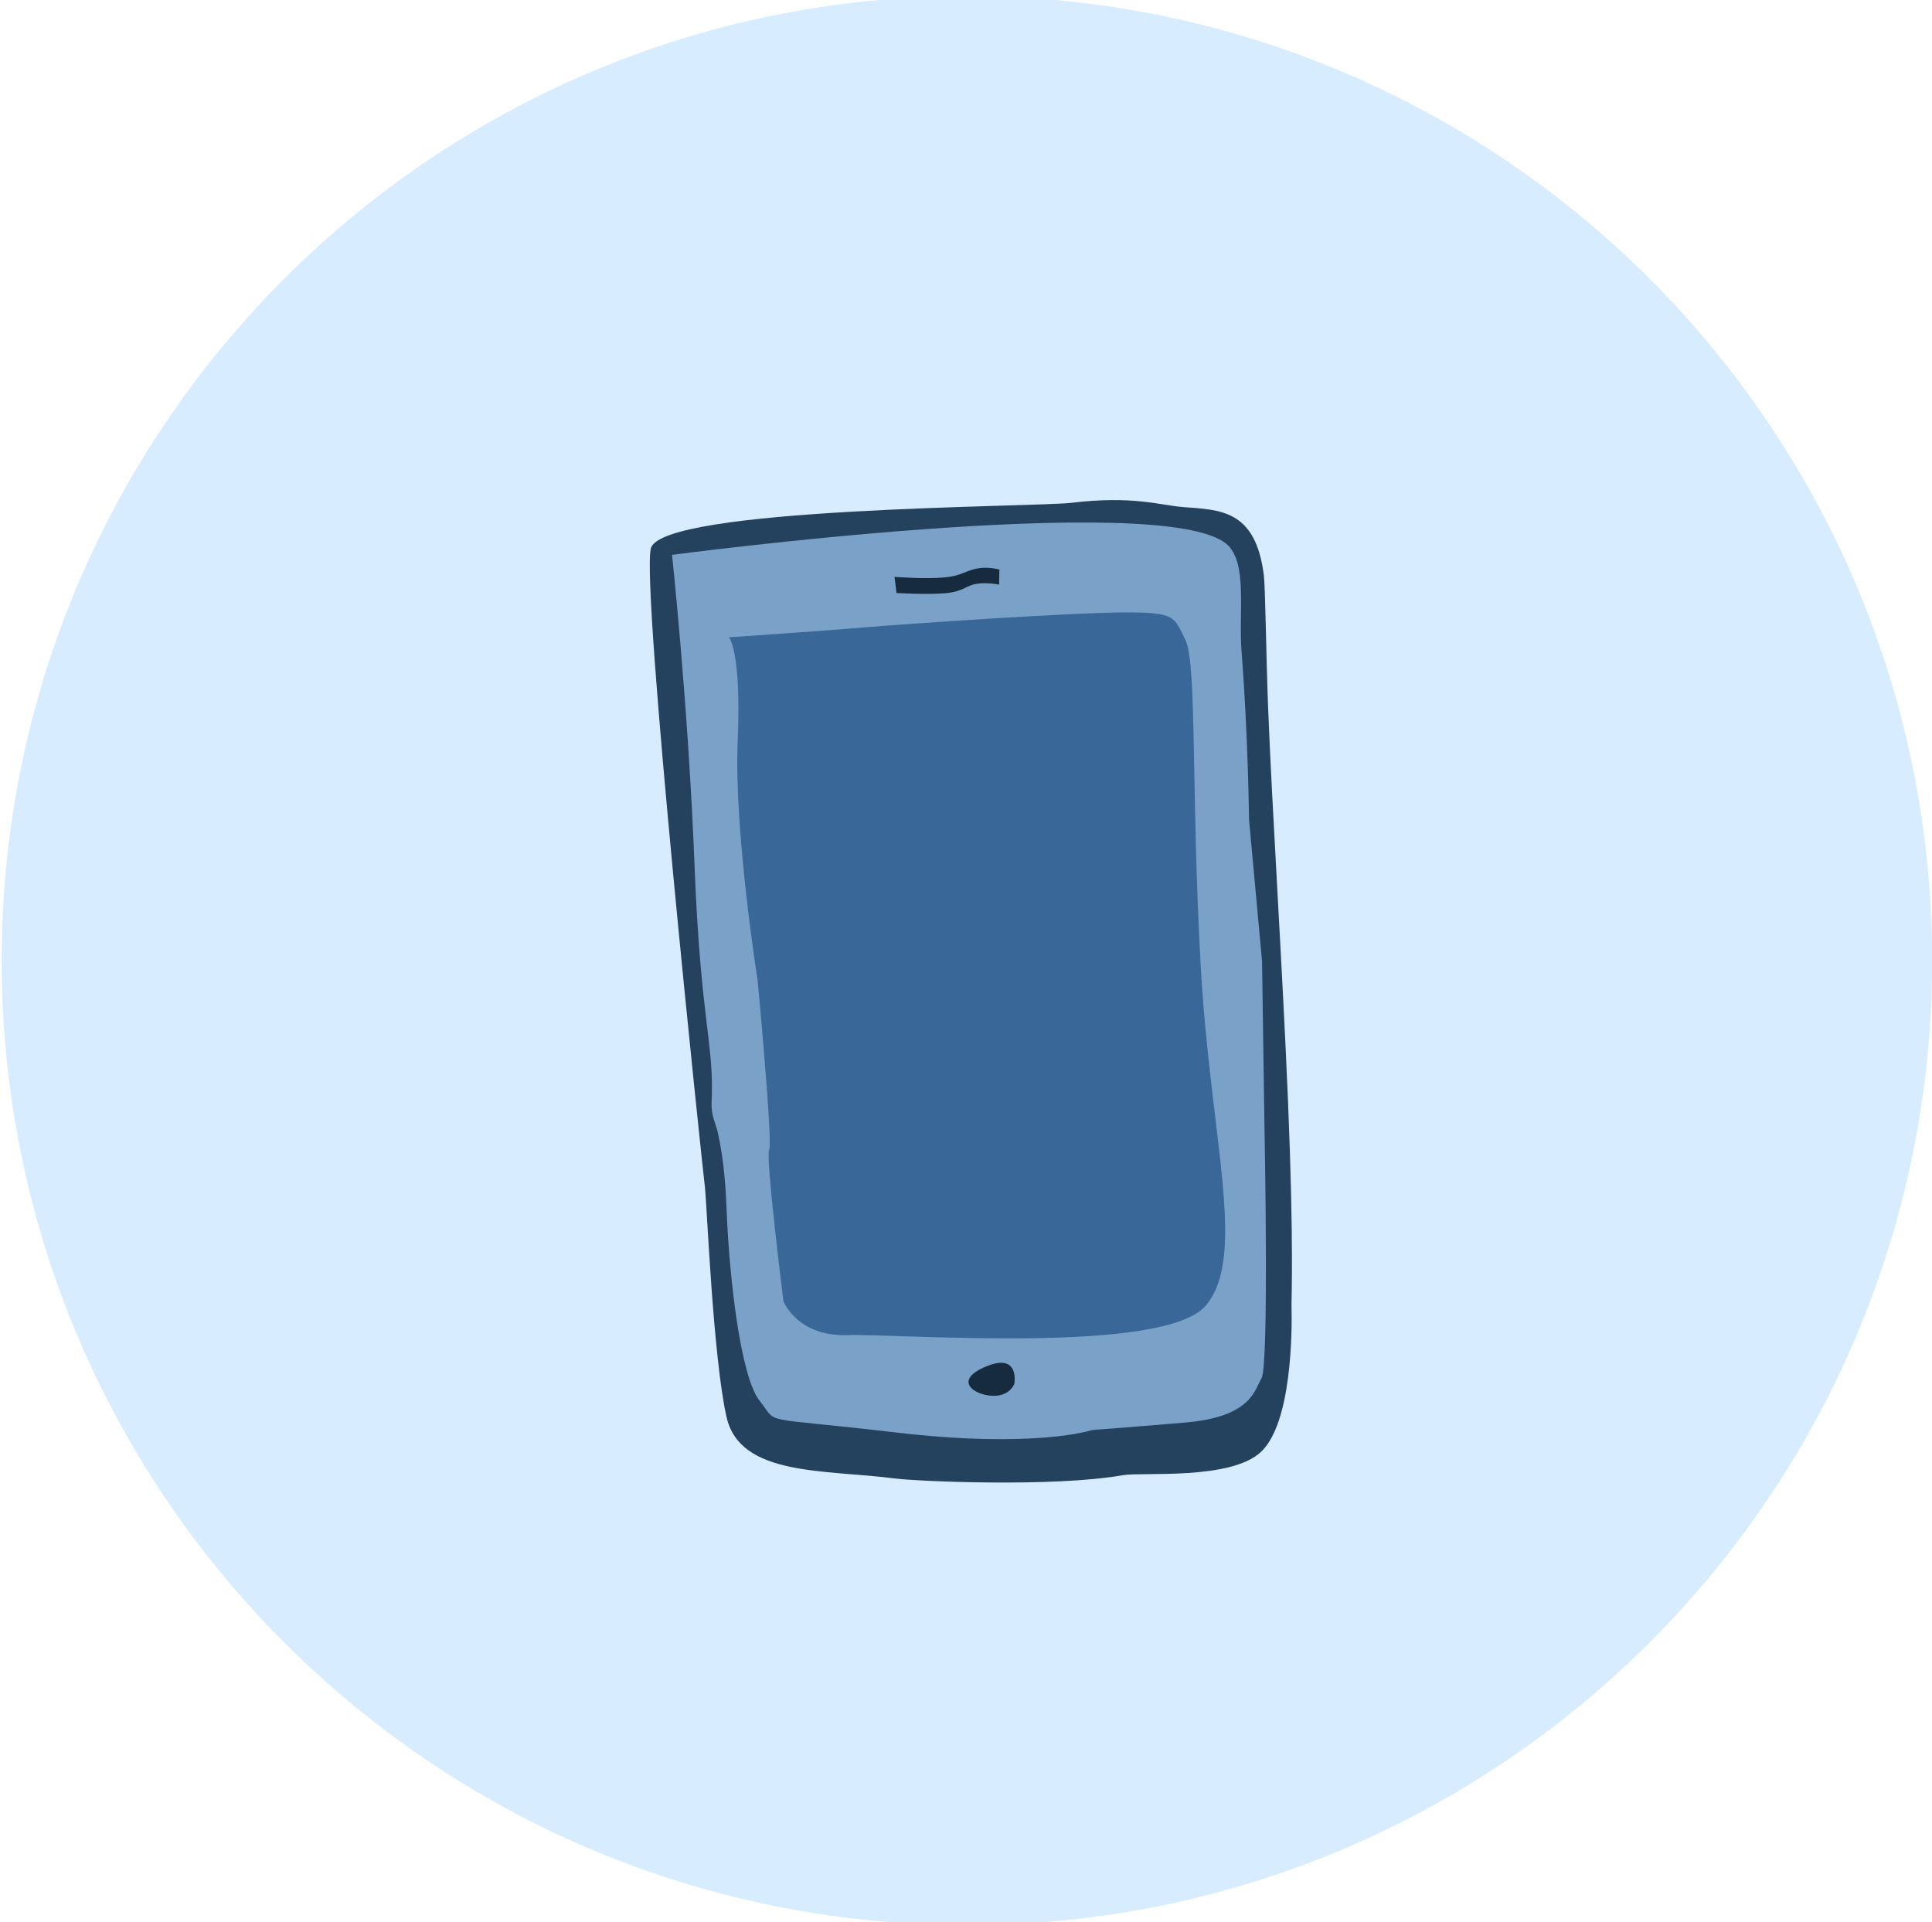
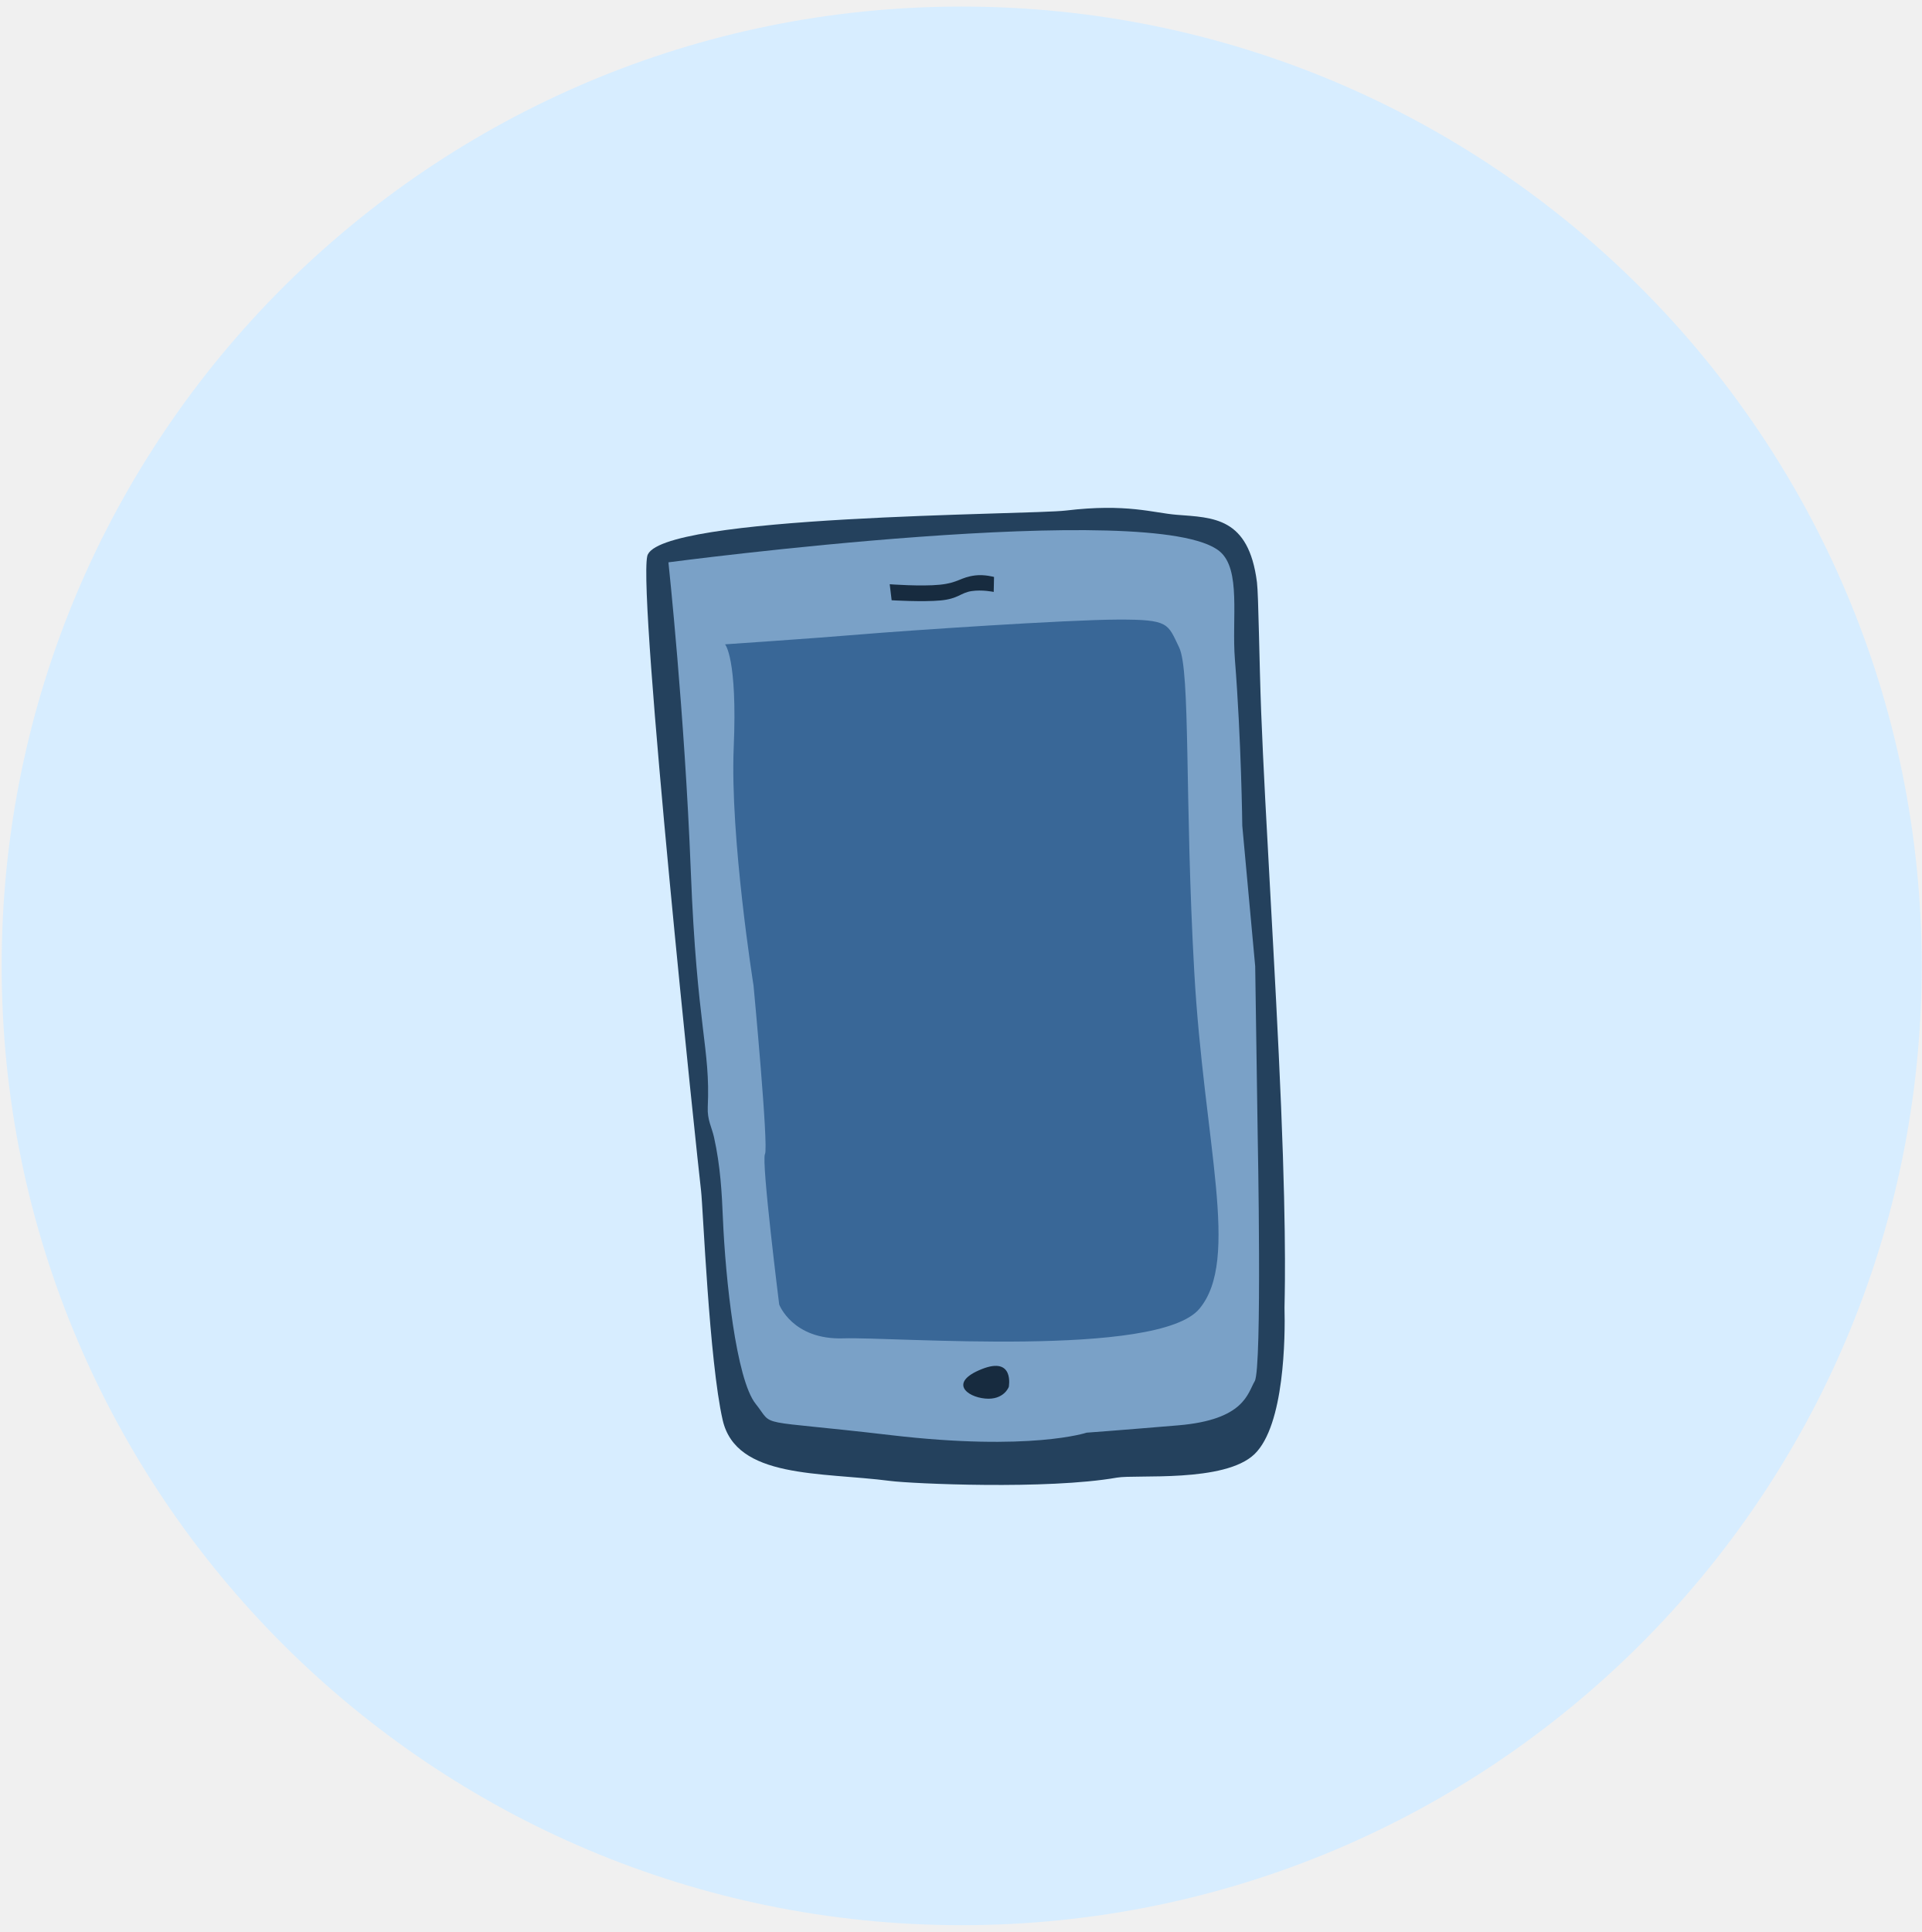
- <svg xmlns="http://www.w3.org/2000/svg" width="183px" height="182px" viewBox="0 0 183 182" version="1.1">
-   <defs />
-   <g id="Page-1" stroke="none" stroke-width="1" fill="none" fill-rule="evenodd">
-     <g id="Upcase---Explore" transform="translate(-101, -1637)">
-       <rect id="Rectangle-352" fill="#FFFFFF" x="-11" y="8" width="1140" height="2811" />
-       <g id="grid" transform="translate(99, 889)" />
-       <g id="Topics" transform="translate(92, 857)">
-         <g id="iOS" transform="translate(9, 780)">
-           <g>
-             <path d="M91.586,182.351 C142.081,182.351 183.015,141.446 183.015,90.988 C183.015,40.53 142.081,-0.375 91.586,-0.375 C41.091,-0.375 0.158,40.53 0.158,90.988 C0.158,141.446 41.091,182.351 91.586,182.351 Z" id="Oval-219" fill="#D7EDFF" />
-             <path d="M61.643,51.965 C60.754,55.913 66.434,109.626 66.768,112.426 C66.953,113.978 67.537,128.607 68.822,134.233 C70.106,139.859 78.137,139.179 84.794,140.042 C86.803,140.302 99.737,140.893 106.366,139.727 C108.194,139.405 116.627,140.24 119.478,137.485 C122.328,134.731 122.406,126.317 122.331,123.521 C122.319,123.069 122.563,117.905 122.005,104.395 C121.465,91.34 120.491,76.757 120.109,66.839 C119.924,62.004 119.86,55.653 119.707,54.45 C118.915,48.229 115.537,48.302 112.046,48.026 C109.861,47.853 107.29,46.925 101.506,47.624 C98.048,48.041 62.532,48.016 61.643,51.965 Z" id="Path-87" fill="#24415D" />
-             <path d="M63.655,52.555 C63.655,52.555 110.028,46.417 116.155,51.51 C118.217,53.224 117.296,57.891 117.607,61.807 C118.22,69.529 118.31,77.646 118.31,77.646 L119.541,91.033 L119.778,107.144 C119.778,107.144 120.212,129.338 119.495,130.54 C118.812,131.685 118.536,134.215 112.211,134.747 C105.886,135.278 103.488,135.444 103.488,135.444 C103.488,135.444 98.132,137.24 84.841,135.68 C71.549,134.121 73.82,135.023 71.962,132.697 C70.105,130.371 69.087,120.803 68.845,115.052 C68.743,112.629 68.613,110.067 67.997,107.304 C67.787,106.362 67.345,105.662 67.402,104.433 C67.664,98.783 66.371,96.944 65.786,81.949 C65.201,66.954 63.655,52.555 63.655,52.555 Z" id="Path-83" fill="#7AA1C7" />
-             <path d="M69.05,60.365 C69.05,60.365 77.593,59.789 81.919,59.423 C86.245,59.057 101.615,58.02 106.489,58.008 C111.364,57.995 111.194,58.387 112.293,60.651 C113.391,62.916 112.812,75.108 113.735,91.527 C114.659,107.946 118.145,118.934 114.228,123.641 C110.312,128.347 85.163,126.303 80.319,126.46 C75.475,126.618 74.208,123.238 74.208,123.238 C74.208,123.238 72.49,109.544 72.853,108.907 C73.217,108.271 71.763,92.854 71.763,92.854 C71.763,92.854 69.513,78.748 69.876,70.193 C70.24,61.638 69.05,60.365 69.05,60.365 Z" id="Path-84" fill="#396797" />
-             <path d="M93.821,132.196 C92.034,132.029 90.358,130.644 93.498,129.392 C96.637,128.14 96.072,131.088 96.072,131.088 C96.072,131.088 95.607,132.363 93.821,132.196 Z M92.874,53.802 C91.445,53.981 91.29,54.504 89.521,54.686 C87.752,54.869 84.732,54.642 84.732,54.642 L84.915,56.167 C84.915,56.167 87.851,56.343 89.561,56.186 C91.272,56.028 91.466,55.461 92.508,55.298 C93.537,55.137 94.635,55.374 94.635,55.374 L94.665,53.948 C94.665,53.948 93.747,53.693 92.874,53.802 Z" id="Path-85" fill="#172B3F" />
-           </g>
-         </g>
-       </g>
+ <svg xmlns="http://www.w3.org/2000/svg" width="183" height="184" viewBox="0 0 183 184">
+   <g fill="none" fill-rule="evenodd">
+     <g>
+       <path d="M91.586 183.35c50.495 0 91.43-40.904 91.43-91.362 0-50.458-40.935-91.363-91.43-91.363C41.09.625.158 41.53.158 91.988S41.09 183.35 91.586 183.35z" fill="#D7EDFF" />
+       <path d="M61.643 52.965c-.89 3.948 4.79 57.66 5.125 60.46.185 1.553.77 16.182 2.054 21.808 1.284 5.626 9.315 4.946 15.972 5.81 2.01.26 14.943.85 21.572-.316 1.828-.322 10.26.513 13.112-2.242 2.85-2.754 2.928-11.168 2.853-13.964-.01-.45.233-5.615-.325-19.125-.54-13.055-1.514-27.638-1.896-37.556-.186-4.836-.25-11.187-.403-12.39-.792-6.22-4.17-6.148-7.66-6.424-2.186-.173-4.757-1.1-10.54-.402-3.46.417-38.975.392-39.864 4.34z" fill="#24415D" />
+       <path d="M63.655 53.555s46.373-6.138 52.5-1.045c2.062 1.714 1.14 6.38 1.452 10.297.613 7.722.703 15.84.703 15.84l1.23 13.386.238 16.11s.434 22.195-.283 23.397c-.683 1.145-.96 3.675-7.284 4.207-6.324.53-8.722.697-8.722.697s-5.356 1.796-18.647.236c-13.29-1.56-11.02-.657-12.878-2.983-1.857-2.326-2.875-11.894-3.117-17.645-.102-2.423-.232-4.985-.848-7.748-.21-.942-.652-1.642-.595-2.87.262-5.65-1.03-7.49-1.616-22.485-.585-14.996-2.13-29.395-2.13-29.395z" fill="#7AA1C7" />
+       <path d="M69.05 61.365s8.543-.576 12.87-.942c4.325-.366 19.695-1.403 24.57-1.415 4.874-.013 4.704.38 5.803 2.643 1.098 2.266.52 14.458 1.442 30.877.924 16.42 4.41 27.407.493 32.114-3.916 4.707-29.065 2.663-33.91 2.82-4.843.158-6.11-3.222-6.11-3.222s-1.718-13.694-1.355-14.33c.364-.637-1.09-16.054-1.09-16.054s-2.25-14.106-1.887-22.66c.364-8.556-.826-9.83-.826-9.83z" fill="#396797" />
+       <path d="M93.82 133.196c-1.786-.167-3.462-1.552-.322-2.804 3.14-1.252 2.574 1.696 2.574 1.696s-.465 1.275-2.25 1.108zm-.946-78.394c-1.43.18-1.584.702-3.353.884-1.768.183-4.788-.044-4.788-.044l.183 1.525s2.936.176 4.646.02c1.712-.16 1.906-.726 2.948-.89 1.03-.16 2.127.077 2.127.077l.03-1.426s-.918-.255-1.79-.146z" fill="#172B3F" />
    </g>
  </g>
</svg>
